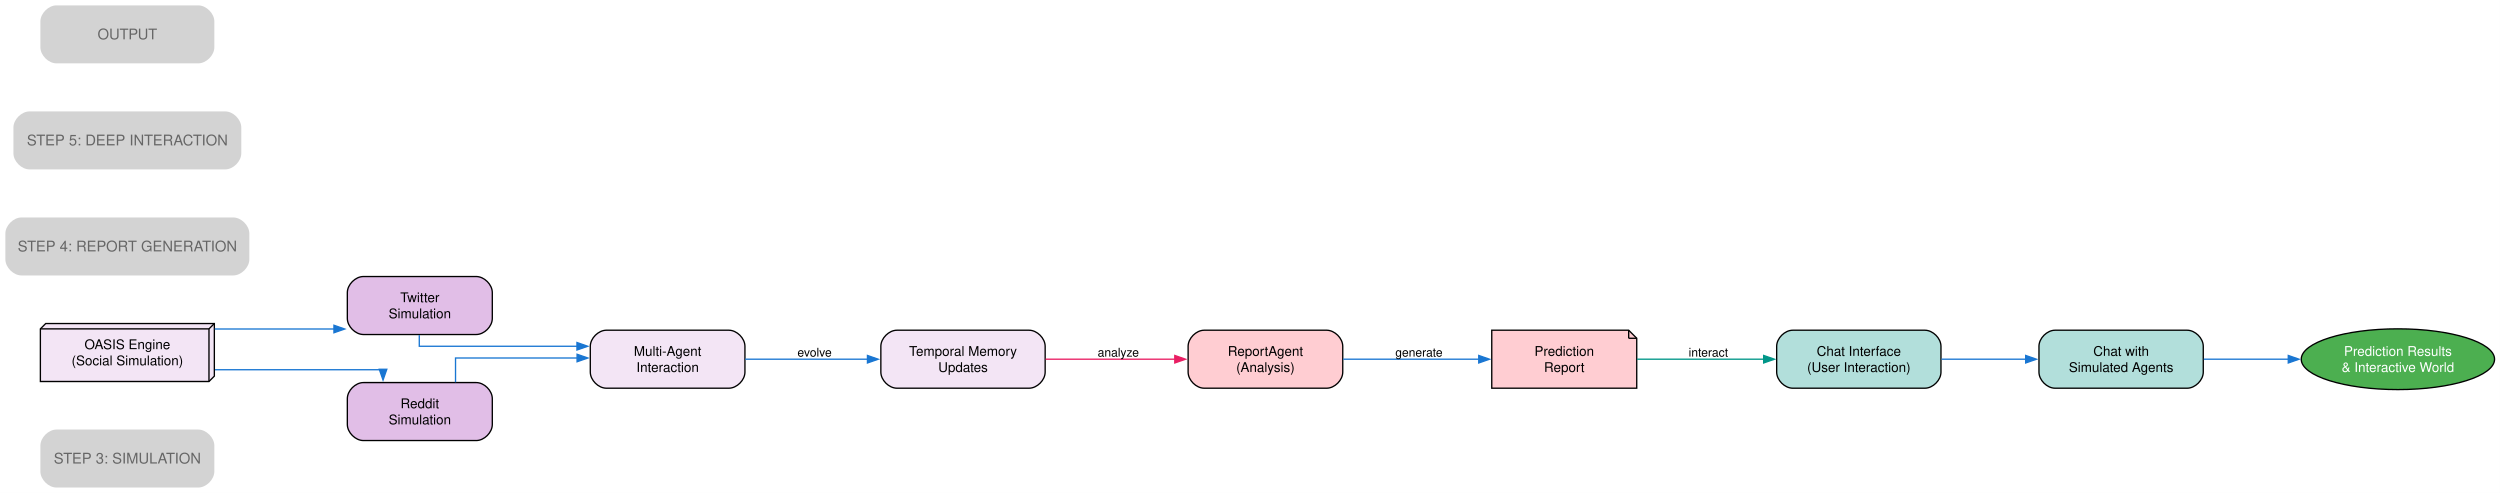
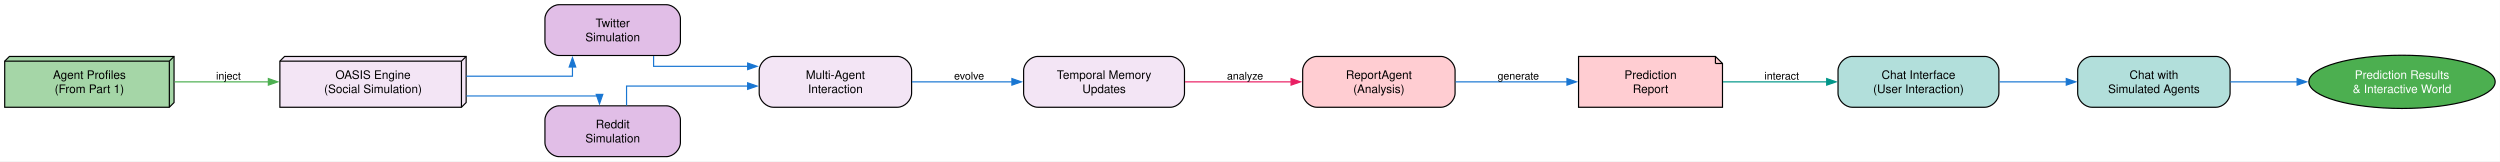
- <svg xmlns="http://www.w3.org/2000/svg" width="3880pt" height="765pt" viewBox="0.00 0.00 3880.00 765.00">
-   <g id="graph0" class="graph" transform="scale(2.08333 2.08333) rotate(0) translate(4 363.2)">
-     <polygon fill="white" stroke="none" points="-4,4 -4,-363.2 1858.35,-363.2 1858.35,4 -4,4" />
+ <svg xmlns="http://www.w3.org/2000/svg" width="4429pt" height="286pt" viewBox="0.00 0.00 4429.00 286.00">
+   <g id="graph0" class="graph" transform="scale(2.08333 2.08333) rotate(0) translate(4 133.2)">
+     <polygon fill="white" stroke="none" points="-4,4 -4,-133.2 2121.8,-133.2 2121.8,4 -4,4" />
    <g id="node1" class="node">
-       <path fill="lightgrey" stroke="none" d="M143.68,-43.2C143.68,-43.2 38.07,-43.2 38.07,-43.2 32.07,-43.2 26.08,-37.2 26.08,-31.2 26.08,-31.2 26.08,-12 26.08,-12 26.08,-6 32.08,0 38.08,0 38.08,0 143.68,0 143.68,0 149.68,0 155.68,-6 155.68,-12 155.68,-12 155.68,-31.2 155.68,-31.2 155.68,-37.2 149.68,-43.2 143.68,-43.2" />
-       <text xml:space="preserve" text-anchor="middle" x="90.88" y="-17.9" font-family="Helvetica,sans-Serif" font-size="11.00" fill="#666666">STEP 3: SIMULATION</text>
+       <polygon fill="#a5d6a7" stroke="black" points="144,-85.2 4,-85.2 0,-81.2 0,-42 140,-42 144,-46 144,-85.2" />
+       <polyline fill="none" stroke="black" points="140,-81.2 0,-81.2" />
+       <polyline fill="none" stroke="black" points="140,-81.2 140,-42" />
+       <polyline fill="none" stroke="black" points="140,-81.2 144,-85.2" />
+       <text xml:space="preserve" text-anchor="middle" x="72" y="-66.1" font-family="Helvetica,sans-Serif" font-size="10.00">Agent Profiles</text>
+       <text xml:space="preserve" text-anchor="middle" x="72" y="-54.1" font-family="Helvetica,sans-Serif" font-size="10.00">(From Part 1)</text>
    </g>
    <g id="node2" class="node">
-       <polygon fill="#f3e5f5" stroke="black" points="155.68,-122.2 30.07,-122.2 26.08,-118.2 26.08,-79 151.68,-79 155.68,-83 155.68,-122.2" />
-       <polyline fill="none" stroke="black" points="151.68,-118.2 26.08,-118.2" />
-       <polyline fill="none" stroke="black" points="151.68,-118.2 151.68,-79" />
-       <polyline fill="none" stroke="black" points="151.68,-118.2 155.68,-122.2" />
-       <text xml:space="preserve" text-anchor="middle" x="90.88" y="-103.1" font-family="Helvetica,sans-Serif" font-size="10.00">OASIS Engine</text>
-       <text xml:space="preserve" text-anchor="middle" x="90.88" y="-91.1" font-family="Helvetica,sans-Serif" font-size="10.00">(Social Simulation)</text>
+       <polygon fill="#f3e5f5" stroke="black" points="392.4,-85.2 238,-85.2 234,-81.2 234,-42 388.4,-42 392.4,-46 392.4,-85.2" />
+       <polyline fill="none" stroke="black" points="388.4,-81.2 234,-81.2" />
+       <polyline fill="none" stroke="black" points="388.4,-81.2 388.4,-42" />
+       <polyline fill="none" stroke="black" points="388.4,-81.2 392.4,-85.2" />
+       <text xml:space="preserve" text-anchor="middle" x="313.2" y="-66.1" font-family="Helvetica,sans-Serif" font-size="10.00">OASIS Engine</text>
+       <text xml:space="preserve" text-anchor="middle" x="313.2" y="-54.1" font-family="Helvetica,sans-Serif" font-size="10.00">(Social Simulation)</text>
+     </g>
+     <g id="edge1" class="edge">
+       <path fill="none" stroke="#4caf50" d="M144.37,-63.6C144.37,-63.6 224.21,-63.6 224.21,-63.6" />
+       <polygon fill="#4caf50" stroke="#4caf50" points="224.21,-66.4 232.21,-63.6 224.21,-60.8 224.21,-66.4" />
+       <text xml:space="preserve" text-anchor="middle" x="189" y="-65.55" font-family="Helvetica,sans-Serif" font-size="9.00"> inject</text>
    </g>
    <g id="node3" class="node">
-       <path fill="#e1bee7" stroke="black" d="M350.75,-157.2C350.75,-157.2 266.75,-157.2 266.75,-157.2 260.75,-157.2 254.75,-151.2 254.75,-145.2 254.75,-145.2 254.75,-126 254.75,-126 254.75,-120 260.75,-114 266.75,-114 266.75,-114 350.75,-114 350.75,-114 356.75,-114 362.75,-120 362.75,-126 362.75,-126 362.75,-145.2 362.75,-145.2 362.75,-151.2 356.75,-157.2 350.75,-157.2" />
-       <text xml:space="preserve" text-anchor="middle" x="308.75" y="-138.1" font-family="Helvetica,sans-Serif" font-size="10.00">Twitter</text>
-       <text xml:space="preserve" text-anchor="middle" x="308.75" y="-126.1" font-family="Helvetica,sans-Serif" font-size="10.00">Simulation</text>
+       <path fill="#e1bee7" stroke="black" d="M562.6,-129.2C562.6,-129.2 471.4,-129.2 471.4,-129.2 465.4,-129.2 459.4,-123.2 459.4,-117.2 459.4,-117.2 459.4,-98 459.4,-98 459.4,-92 465.4,-86 471.4,-86 471.4,-86 562.6,-86 562.6,-86 568.6,-86 574.6,-92 574.6,-98 574.6,-98 574.6,-117.2 574.6,-117.2 574.6,-123.2 568.6,-129.2 562.6,-129.2" />
+       <text xml:space="preserve" text-anchor="middle" x="517" y="-110.1" font-family="Helvetica,sans-Serif" font-size="10.00">Twitter</text>
+       <text xml:space="preserve" text-anchor="middle" x="517" y="-98.1" font-family="Helvetica,sans-Serif" font-size="10.00">Simulation</text>
    </g>
-     <g id="edge1" class="edge">
-       <path fill="none" stroke="#1976d2" d="M155.95,-118.1C155.95,-118.1 244.78,-118.1 244.78,-118.1" />
-       <polygon fill="#1976d2" stroke="#1976d2" points="244.78,-120.9 252.78,-118.1 244.78,-115.3 244.78,-120.9" />
+     <g id="edge2" class="edge">
+       <path fill="none" stroke="#1976d2" d="M392.54,-68.4C436.68,-68.4 482.8,-68.4 482.8,-68.4 482.8,-68.4 482.8,-76.19 482.8,-76.19" />
+       <polygon fill="#1976d2" stroke="#1976d2" points="480,-76.19 482.8,-84.19 485.6,-76.19 480,-76.19" />
    </g>
    <g id="node4" class="node">
-       <path fill="#e1bee7" stroke="black" d="M350.75,-78.2C350.75,-78.2 266.75,-78.2 266.75,-78.2 260.75,-78.2 254.75,-72.2 254.75,-66.2 254.75,-66.2 254.75,-47 254.75,-47 254.75,-41 260.75,-35 266.75,-35 266.75,-35 350.75,-35 350.75,-35 356.75,-35 362.75,-41 362.75,-47 362.75,-47 362.75,-66.2 362.75,-66.2 362.75,-72.2 356.75,-78.2 350.75,-78.2" />
-       <text xml:space="preserve" text-anchor="middle" x="308.75" y="-59.1" font-family="Helvetica,sans-Serif" font-size="10.00">Reddit</text>
-       <text xml:space="preserve" text-anchor="middle" x="308.75" y="-47.1" font-family="Helvetica,sans-Serif" font-size="10.00">Simulation</text>
+       <path fill="#e1bee7" stroke="black" d="M562.6,-43.2C562.6,-43.2 471.4,-43.2 471.4,-43.2 465.4,-43.2 459.4,-37.2 459.4,-31.2 459.4,-31.2 459.4,-12 459.4,-12 459.4,-6 465.4,0 471.4,0 471.4,0 562.6,0 562.6,0 568.6,0 574.6,-6 574.6,-12 574.6,-12 574.6,-31.2 574.6,-31.2 574.6,-37.2 568.6,-43.2 562.6,-43.2" />
+       <text xml:space="preserve" text-anchor="middle" x="517" y="-24.1" font-family="Helvetica,sans-Serif" font-size="10.00">Reddit</text>
+       <text xml:space="preserve" text-anchor="middle" x="517" y="-12.1" font-family="Helvetica,sans-Serif" font-size="10.00">Simulation</text>
    </g>
-     <g id="edge2" class="edge">
-       <path fill="none" stroke="#1976d2" d="M156.16,-87.75C211.3,-87.75 281.35,-87.75 281.35,-87.75 281.35,-87.75 281.35,-86.83 281.35,-86.83" />
-       <polygon fill="#1976d2" stroke="#1976d2" points="284.15,-88.09 281.35,-80.09 278.55,-88.09 284.15,-88.09" />
+     <g id="edge3" class="edge">
+       <path fill="none" stroke="#1976d2" d="M392.65,-51.6C445.7,-51.6 505.8,-51.6 505.8,-51.6 505.8,-51.6 505.8,-50.78 505.8,-50.78" />
+       <polygon fill="#1976d2" stroke="#1976d2" points="508.6,-52.92 505.8,-44.92 503,-52.92 508.6,-52.92" />
    </g>
    <g id="node5" class="node">
-       <path fill="#f3e5f5" stroke="black" d="M538.95,-117.2C538.95,-117.2 447.75,-117.2 447.75,-117.2 441.75,-117.2 435.75,-111.2 435.75,-105.2 435.75,-105.2 435.75,-86 435.75,-86 435.75,-80 441.75,-74 447.75,-74 447.75,-74 538.95,-74 538.95,-74 544.95,-74 550.95,-80 550.95,-86 550.95,-86 550.95,-105.2 550.95,-105.2 550.95,-111.2 544.95,-117.2 538.95,-117.2" />
-       <text xml:space="preserve" text-anchor="middle" x="493.35" y="-98.1" font-family="Helvetica,sans-Serif" font-size="10.00">Multi-Agent</text>
-       <text xml:space="preserve" text-anchor="middle" x="493.35" y="-86.1" font-family="Helvetica,sans-Serif" font-size="10.00">Interaction</text>
-     </g>
-     <g id="edge3" class="edge">
-       <path fill="none" stroke="#1976d2" d="M308.35,-113.54C308.35,-108.84 308.35,-105.25 308.35,-105.25 308.35,-105.25 425.81,-105.25 425.81,-105.25" />
-       <polygon fill="#1976d2" stroke="#1976d2" points="425.81,-108.05 433.81,-105.25 425.81,-102.45 425.81,-108.05" />
+       <path fill="#f3e5f5" stroke="black" d="M759.2,-85.2C759.2,-85.2 653.6,-85.2 653.6,-85.2 647.6,-85.2 641.6,-79.2 641.6,-73.2 641.6,-73.2 641.6,-54 641.6,-54 641.6,-48 647.6,-42 653.6,-42 653.6,-42 759.2,-42 759.2,-42 765.2,-42 771.2,-48 771.2,-54 771.2,-54 771.2,-73.2 771.2,-73.2 771.2,-79.2 765.2,-85.2 759.2,-85.2" />
+       <text xml:space="preserve" text-anchor="middle" x="706.4" y="-66.1" font-family="Helvetica,sans-Serif" font-size="10.00">Multi-Agent</text>
+       <text xml:space="preserve" text-anchor="middle" x="706.4" y="-54.1" font-family="Helvetica,sans-Serif" font-size="10.00">Interaction</text>
    </g>
    <g id="edge4" class="edge">
-       <path fill="none" stroke="#1976d2" d="M335.35,-78.42C335.35,-87.73 335.35,-96.5 335.35,-96.5 335.35,-96.5 425.9,-96.5 425.9,-96.5" />
-       <polygon fill="#1976d2" stroke="#1976d2" points="425.9,-99.3 433.9,-96.5 425.9,-93.7 425.9,-99.3" />
+       <path fill="none" stroke="#1976d2" d="M551.8,-85.54C551.8,-80.61 551.8,-76.8 551.8,-76.8 551.8,-76.8 631.77,-76.8 631.77,-76.8" />
+       <polygon fill="#1976d2" stroke="#1976d2" points="631.77,-79.6 639.77,-76.8 631.77,-74 631.77,-79.6" />
+     </g>
+     <g id="edge5" class="edge">
+       <path fill="none" stroke="#1976d2" d="M528.8,-43.49C528.8,-52.12 528.8,-60 528.8,-60 528.8,-60 631.76,-60 631.76,-60" />
+       <polygon fill="#1976d2" stroke="#1976d2" points="631.76,-62.8 639.76,-60 631.76,-57.2 631.76,-62.8" />
    </g>
    <g id="node6" class="node">
-       <path fill="#f3e5f5" stroke="black" d="M762.6,-117.2C762.6,-117.2 664.2,-117.2 664.2,-117.2 658.2,-117.2 652.2,-111.2 652.2,-105.2 652.2,-105.2 652.2,-86 652.2,-86 652.2,-80 658.2,-74 664.2,-74 664.2,-74 762.6,-74 762.6,-74 768.6,-74 774.6,-80 774.6,-86 774.6,-86 774.6,-105.2 774.6,-105.2 774.6,-111.2 768.6,-117.2 762.6,-117.2" />
-       <text xml:space="preserve" text-anchor="middle" x="713.4" y="-98.1" font-family="Helvetica,sans-Serif" font-size="10.00">Temporal Memory</text>
-       <text xml:space="preserve" text-anchor="middle" x="713.4" y="-86.1" font-family="Helvetica,sans-Serif" font-size="10.00">Updates</text>
+       <path fill="#f3e5f5" stroke="black" d="M991.25,-85.2C991.25,-85.2 878.45,-85.2 878.45,-85.2 872.45,-85.2 866.45,-79.2 866.45,-73.2 866.45,-73.2 866.45,-54 866.45,-54 866.45,-48 872.45,-42 878.45,-42 878.45,-42 991.25,-42 991.25,-42 997.25,-42 1003.25,-48 1003.25,-54 1003.25,-54 1003.25,-73.2 1003.25,-73.2 1003.25,-79.2 997.25,-85.2 991.25,-85.2" />
+       <text xml:space="preserve" text-anchor="middle" x="934.85" y="-66.1" font-family="Helvetica,sans-Serif" font-size="10.00">Temporal Memory</text>
+       <text xml:space="preserve" text-anchor="middle" x="934.85" y="-54.1" font-family="Helvetica,sans-Serif" font-size="10.00">Updates</text>
    </g>
-     <g id="edge5" class="edge">
-       <path fill="none" stroke="#1976d2" d="M551.17,-95.6C551.17,-95.6 642.22,-95.6 642.22,-95.6" />
-       <polygon fill="#1976d2" stroke="#1976d2" points="642.22,-98.4 650.22,-95.6 642.22,-92.8 642.22,-98.4" />
-       <text xml:space="preserve" text-anchor="middle" x="601.57" y="-97.55" font-family="Helvetica,sans-Serif" font-size="9.00"> evolve</text>
+     <g id="edge6" class="edge">
+       <path fill="none" stroke="#1976d2" d="M771.56,-63.6C771.56,-63.6 856.5,-63.6 856.5,-63.6" />
+       <polygon fill="#1976d2" stroke="#1976d2" points="856.5,-66.4 864.5,-63.6 856.5,-60.8 856.5,-66.4" />
+       <text xml:space="preserve" text-anchor="middle" x="818.83" y="-65.55" font-family="Helvetica,sans-Serif" font-size="9.00"> evolve</text>
+     </g>
+     <g id="node7" class="node">
+       <path fill="#ffcdd2" stroke="black" d="M1221.35,-85.2C1221.35,-85.2 1115.75,-85.2 1115.75,-85.2 1109.75,-85.2 1103.75,-79.2 1103.75,-73.2 1103.75,-73.2 1103.75,-54 1103.75,-54 1103.75,-48 1109.75,-42 1115.75,-42 1115.75,-42 1221.35,-42 1221.35,-42 1227.35,-42 1233.35,-48 1233.35,-54 1233.35,-54 1233.35,-73.2 1233.35,-73.2 1233.35,-79.2 1227.35,-85.2 1221.35,-85.2" />
+       <text xml:space="preserve" text-anchor="middle" x="1168.55" y="-66.1" font-family="Helvetica,sans-Serif" font-size="10.00">ReportAgent</text>
+       <text xml:space="preserve" text-anchor="middle" x="1168.55" y="-54.1" font-family="Helvetica,sans-Serif" font-size="10.00">(Analysis)</text>
+     </g>
+     <g id="edge7" class="edge">
+       <path fill="none" stroke="#e91e63" d="M1003.7,-63.6C1003.7,-63.6 1093.88,-63.6 1093.88,-63.6" />
+       <polygon fill="#e91e63" stroke="#e91e63" points="1093.88,-66.4 1101.88,-63.6 1093.88,-60.8 1093.88,-66.4" />
+       <text xml:space="preserve" text-anchor="middle" x="1053.5" y="-65.55" font-family="Helvetica,sans-Serif" font-size="9.00"> analyze</text>
    </g>
    <g id="node8" class="node">
-       <path fill="#ffcdd2" stroke="black" d="M984.3,-117.2C984.3,-117.2 893.1,-117.2 893.1,-117.2 887.1,-117.2 881.1,-111.2 881.1,-105.2 881.1,-105.2 881.1,-86 881.1,-86 881.1,-80 887.1,-74 893.1,-74 893.1,-74 984.3,-74 984.3,-74 990.3,-74 996.3,-80 996.3,-86 996.3,-86 996.3,-105.2 996.3,-105.2 996.3,-111.2 990.3,-117.2 984.3,-117.2" />
-       <text xml:space="preserve" text-anchor="middle" x="938.7" y="-98.1" font-family="Helvetica,sans-Serif" font-size="10.00">ReportAgent</text>
-       <text xml:space="preserve" text-anchor="middle" x="938.7" y="-86.1" font-family="Helvetica,sans-Serif" font-size="10.00">(Analysis)</text>
+       <polygon fill="#ffcdd2" stroke="black" points="1454.75,-85.2 1338.35,-85.2 1338.35,-42 1460.75,-42 1460.75,-79.2 1454.75,-85.2" />
+       <polyline fill="none" stroke="black" points="1454.75,-85.2 1454.75,-79.2" />
+       <polyline fill="none" stroke="black" points="1460.75,-79.2 1454.75,-79.2" />
+       <text xml:space="preserve" text-anchor="middle" x="1399.55" y="-66.1" font-family="Helvetica,sans-Serif" font-size="10.00">Prediction</text>
+       <text xml:space="preserve" text-anchor="middle" x="1399.55" y="-54.1" font-family="Helvetica,sans-Serif" font-size="10.00">Report</text>
    </g>
-     <g id="edge6" class="edge">
-       <path fill="none" stroke="#e91e63" d="M774.96,-95.6C774.96,-95.6 871.18,-95.6 871.18,-95.6" />
-       <polygon fill="#e91e63" stroke="#e91e63" points="871.18,-98.4 879.18,-95.6 871.18,-92.8 871.18,-98.4" />
-       <text xml:space="preserve" text-anchor="middle" x="827.85" y="-97.55" font-family="Helvetica,sans-Serif" font-size="9.00"> analyze</text>
-     </g>
-     <g id="node7" class="node">
-       <path fill="lightgrey" stroke="none" d="M169.75,-201.2C169.75,-201.2 12,-201.2 12,-201.2 6,-201.2 0,-195.2 0,-189.2 0,-189.2 0,-170 0,-170 0,-164 6,-158 12,-158 12,-158 169.75,-158 169.75,-158 175.75,-158 181.75,-164 181.75,-170 181.75,-170 181.75,-189.2 181.75,-189.2 181.75,-195.2 175.75,-201.2 169.75,-201.2" />
-       <text xml:space="preserve" text-anchor="middle" x="90.88" y="-175.9" font-family="Helvetica,sans-Serif" font-size="11.00" fill="#666666">STEP 4: REPORT GENERATION</text>
+     <g id="edge8" class="edge">
+       <path fill="none" stroke="#1976d2" d="M1233.82,-63.6C1233.82,-63.6 1328.5,-63.6 1328.5,-63.6" />
+       <polygon fill="#1976d2" stroke="#1976d2" points="1328.5,-66.4 1336.5,-63.6 1328.5,-60.8 1328.5,-66.4" />
+       <text xml:space="preserve" text-anchor="middle" x="1285.85" y="-65.55" font-family="Helvetica,sans-Serif" font-size="9.00"> generate</text>
    </g>
    <g id="node9" class="node">
-       <polygon fill="#ffcdd2" stroke="black" points="1209.3,-117.2 1107.3,-117.2 1107.3,-74 1215.3,-74 1215.3,-111.2 1209.3,-117.2" />
-       <polyline fill="none" stroke="black" points="1209.3,-117.2 1209.3,-111.2" />
-       <polyline fill="none" stroke="black" points="1215.3,-111.2 1209.3,-111.2" />
-       <text xml:space="preserve" text-anchor="middle" x="1161.3" y="-98.1" font-family="Helvetica,sans-Serif" font-size="10.00">Prediction</text>
-       <text xml:space="preserve" text-anchor="middle" x="1161.3" y="-86.1" font-family="Helvetica,sans-Serif" font-size="10.00">Report</text>
+       <path fill="#b2dfdb" stroke="black" d="M1683.8,-85.2C1683.8,-85.2 1571,-85.2 1571,-85.2 1565,-85.2 1559,-79.2 1559,-73.2 1559,-73.2 1559,-54 1559,-54 1559,-48 1565,-42 1571,-42 1571,-42 1683.8,-42 1683.8,-42 1689.8,-42 1695.8,-48 1695.8,-54 1695.8,-54 1695.8,-73.2 1695.8,-73.2 1695.8,-79.2 1689.8,-85.2 1683.8,-85.2" />
+       <text xml:space="preserve" text-anchor="middle" x="1627.4" y="-66.1" font-family="Helvetica,sans-Serif" font-size="10.00">Chat Interface</text>
+       <text xml:space="preserve" text-anchor="middle" x="1627.4" y="-54.1" font-family="Helvetica,sans-Serif" font-size="10.00">(User Interaction)</text>
    </g>
-     <g id="edge7" class="edge">
-       <path fill="none" stroke="#1976d2" d="M996.6,-95.6C996.6,-95.6 1097.61,-95.6 1097.61,-95.6" />
-       <polygon fill="#1976d2" stroke="#1976d2" points="1097.61,-98.4 1105.61,-95.6 1097.61,-92.8 1097.61,-98.4" />
-       <text xml:space="preserve" text-anchor="middle" x="1051.8" y="-97.55" font-family="Helvetica,sans-Serif" font-size="9.00"> generate</text>
+     <g id="edge9" class="edge">
+       <path fill="none" stroke="#009688" d="M1461.21,-63.6C1461.21,-63.6 1549.36,-63.6 1549.36,-63.6" />
+       <polygon fill="#009688" stroke="#009688" points="1549.36,-66.4 1557.36,-63.6 1549.36,-60.8 1549.36,-66.4" />
+       <text xml:space="preserve" text-anchor="middle" x="1509.88" y="-65.55" font-family="Helvetica,sans-Serif" font-size="9.00"> interact</text>
+     </g>
+     <g id="node10" class="node">
+       <path fill="#b2dfdb" stroke="black" d="M1880.4,-85.2C1880.4,-85.2 1774.8,-85.2 1774.8,-85.2 1768.8,-85.2 1762.8,-79.2 1762.8,-73.2 1762.8,-73.2 1762.8,-54 1762.8,-54 1762.8,-48 1768.8,-42 1774.8,-42 1774.8,-42 1880.4,-42 1880.4,-42 1886.4,-42 1892.4,-48 1892.4,-54 1892.4,-54 1892.4,-73.2 1892.4,-73.2 1892.4,-79.2 1886.4,-85.2 1880.4,-85.2" />
+       <text xml:space="preserve" text-anchor="middle" x="1827.6" y="-66.1" font-family="Helvetica,sans-Serif" font-size="10.00">Chat with</text>
+       <text xml:space="preserve" text-anchor="middle" x="1827.6" y="-54.1" font-family="Helvetica,sans-Serif" font-size="10.00">Simulated Agents</text>
+     </g>
+     <g id="edge10" class="edge">
+       <path fill="none" stroke="#1976d2" d="M1696.3,-63.6C1696.3,-63.6 1753.11,-63.6 1753.11,-63.6" />
+       <polygon fill="#1976d2" stroke="#1976d2" points="1753.11,-66.4 1761.11,-63.6 1753.11,-60.8 1753.11,-66.4" />
    </g>
    <g id="node11" class="node">
-       <path fill="#b2dfdb" stroke="black" d="M1429.95,-117.2C1429.95,-117.2 1331.55,-117.2 1331.55,-117.2 1325.55,-117.2 1319.55,-111.2 1319.55,-105.2 1319.55,-105.2 1319.55,-86 1319.55,-86 1319.55,-80 1325.55,-74 1331.55,-74 1331.55,-74 1429.95,-74 1429.95,-74 1435.95,-74 1441.95,-80 1441.95,-86 1441.95,-86 1441.95,-105.2 1441.95,-105.2 1441.95,-111.2 1435.95,-117.2 1429.95,-117.2" />
-       <text xml:space="preserve" text-anchor="middle" x="1380.75" y="-98.1" font-family="Helvetica,sans-Serif" font-size="10.00">Chat Interface</text>
-       <text xml:space="preserve" text-anchor="middle" x="1380.75" y="-86.1" font-family="Helvetica,sans-Serif" font-size="10.00">(User Interaction)</text>
+       <ellipse fill="#4caf50" stroke="black" cx="2038.6" cy="-63.6" rx="79.2" ry="22.63" />
+       <text xml:space="preserve" text-anchor="middle" x="2038.6" y="-66.1" font-family="Helvetica,sans-Serif" font-size="10.00" fill="white">Prediction Results</text>
+       <text xml:space="preserve" text-anchor="middle" x="2038.6" y="-54.1" font-family="Helvetica,sans-Serif" font-size="10.00" fill="white">&amp; Interactive World</text>
    </g>
-     <g id="edge8" class="edge">
-       <path fill="none" stroke="#009688" d="M1215.55,-95.6C1215.55,-95.6 1309.87,-95.6 1309.87,-95.6" />
-       <polygon fill="#009688" stroke="#009688" points="1309.87,-98.4 1317.87,-95.6 1309.87,-92.8 1309.87,-98.4" />
-       <text xml:space="preserve" text-anchor="middle" x="1267.42" y="-97.55" font-family="Helvetica,sans-Serif" font-size="9.00"> interact</text>
-     </g>
-     <g id="node10" class="node">
-       <path fill="lightgrey" stroke="none" d="M163.75,-280.2C163.75,-280.2 18,-280.2 18,-280.2 12,-280.2 6,-274.2 6,-268.2 6,-268.2 6,-249 6,-249 6,-243 12,-237 18,-237 18,-237 163.75,-237 163.75,-237 169.75,-237 175.75,-243 175.75,-249 175.75,-249 175.75,-268.2 175.75,-268.2 175.75,-274.2 169.75,-280.2 163.75,-280.2" />
-       <text xml:space="preserve" text-anchor="middle" x="90.88" y="-254.9" font-family="Helvetica,sans-Serif" font-size="11.00" fill="#666666">STEP 5: DEEP INTERACTION</text>
-     </g>
-     <g id="node12" class="node">
-       <path fill="#b2dfdb" stroke="black" d="M1625.35,-117.2C1625.35,-117.2 1526.95,-117.2 1526.95,-117.2 1520.95,-117.2 1514.95,-111.2 1514.95,-105.2 1514.95,-105.2 1514.95,-86 1514.95,-86 1514.95,-80 1520.95,-74 1526.95,-74 1526.95,-74 1625.35,-74 1625.35,-74 1631.35,-74 1637.35,-80 1637.35,-86 1637.35,-86 1637.35,-105.2 1637.35,-105.2 1637.35,-111.2 1631.35,-117.2 1625.35,-117.2" />
-       <text xml:space="preserve" text-anchor="middle" x="1576.15" y="-98.1" font-family="Helvetica,sans-Serif" font-size="10.00">Chat with</text>
-       <text xml:space="preserve" text-anchor="middle" x="1576.15" y="-86.1" font-family="Helvetica,sans-Serif" font-size="10.00">Simulated Agents</text>
-     </g>
-     <g id="edge9" class="edge">
-       <path fill="none" stroke="#1976d2" d="M1442.31,-95.6C1442.31,-95.6 1505.05,-95.6 1505.05,-95.6" />
-       <polygon fill="#1976d2" stroke="#1976d2" points="1505.05,-98.4 1513.05,-95.6 1505.05,-92.8 1505.05,-98.4" />
-     </g>
-     <g id="node14" class="node">
-       <ellipse fill="#4caf50" stroke="black" cx="1782.35" cy="-95.6" rx="72" ry="22.63" />
-       <text xml:space="preserve" text-anchor="middle" x="1782.35" y="-98.1" font-family="Helvetica,sans-Serif" font-size="10.00" fill="white">Prediction Results</text>
-       <text xml:space="preserve" text-anchor="middle" x="1782.35" y="-86.1" font-family="Helvetica,sans-Serif" font-size="10.00" fill="white">&amp; Interactive World</text>
-     </g>
-     <g id="edge10" class="edge">
-       <path fill="none" stroke="#1976d2" d="M1637.74,-95.6C1637.74,-95.6 1700.68,-95.6 1700.68,-95.6" />
-       <polygon fill="#1976d2" stroke="#1976d2" points="1700.68,-98.4 1708.68,-95.6 1700.68,-92.8 1700.68,-98.4" />
-     </g>
-     <g id="node13" class="node">
-       <path fill="lightgrey" stroke="none" d="M143.68,-359.2C143.68,-359.2 38.07,-359.2 38.07,-359.2 32.07,-359.2 26.08,-353.2 26.08,-347.2 26.08,-347.2 26.08,-328 26.08,-328 26.08,-322 32.08,-316 38.08,-316 38.08,-316 143.68,-316 143.68,-316 149.68,-316 155.68,-322 155.68,-328 155.68,-328 155.68,-347.2 155.68,-347.2 155.68,-353.2 149.68,-359.2 143.68,-359.2" />
-       <text xml:space="preserve" text-anchor="middle" x="90.88" y="-333.9" font-family="Helvetica,sans-Serif" font-size="11.00" fill="#666666">OUTPUT</text>
+     <g id="edge11" class="edge">
+       <path fill="none" stroke="#1976d2" d="M1892.63,-63.6C1892.63,-63.6 1949.4,-63.6 1949.4,-63.6" />
+       <polygon fill="#1976d2" stroke="#1976d2" points="1949.4,-66.4 1957.4,-63.6 1949.4,-60.8 1949.4,-66.4" />
    </g>
  </g>
</svg>
